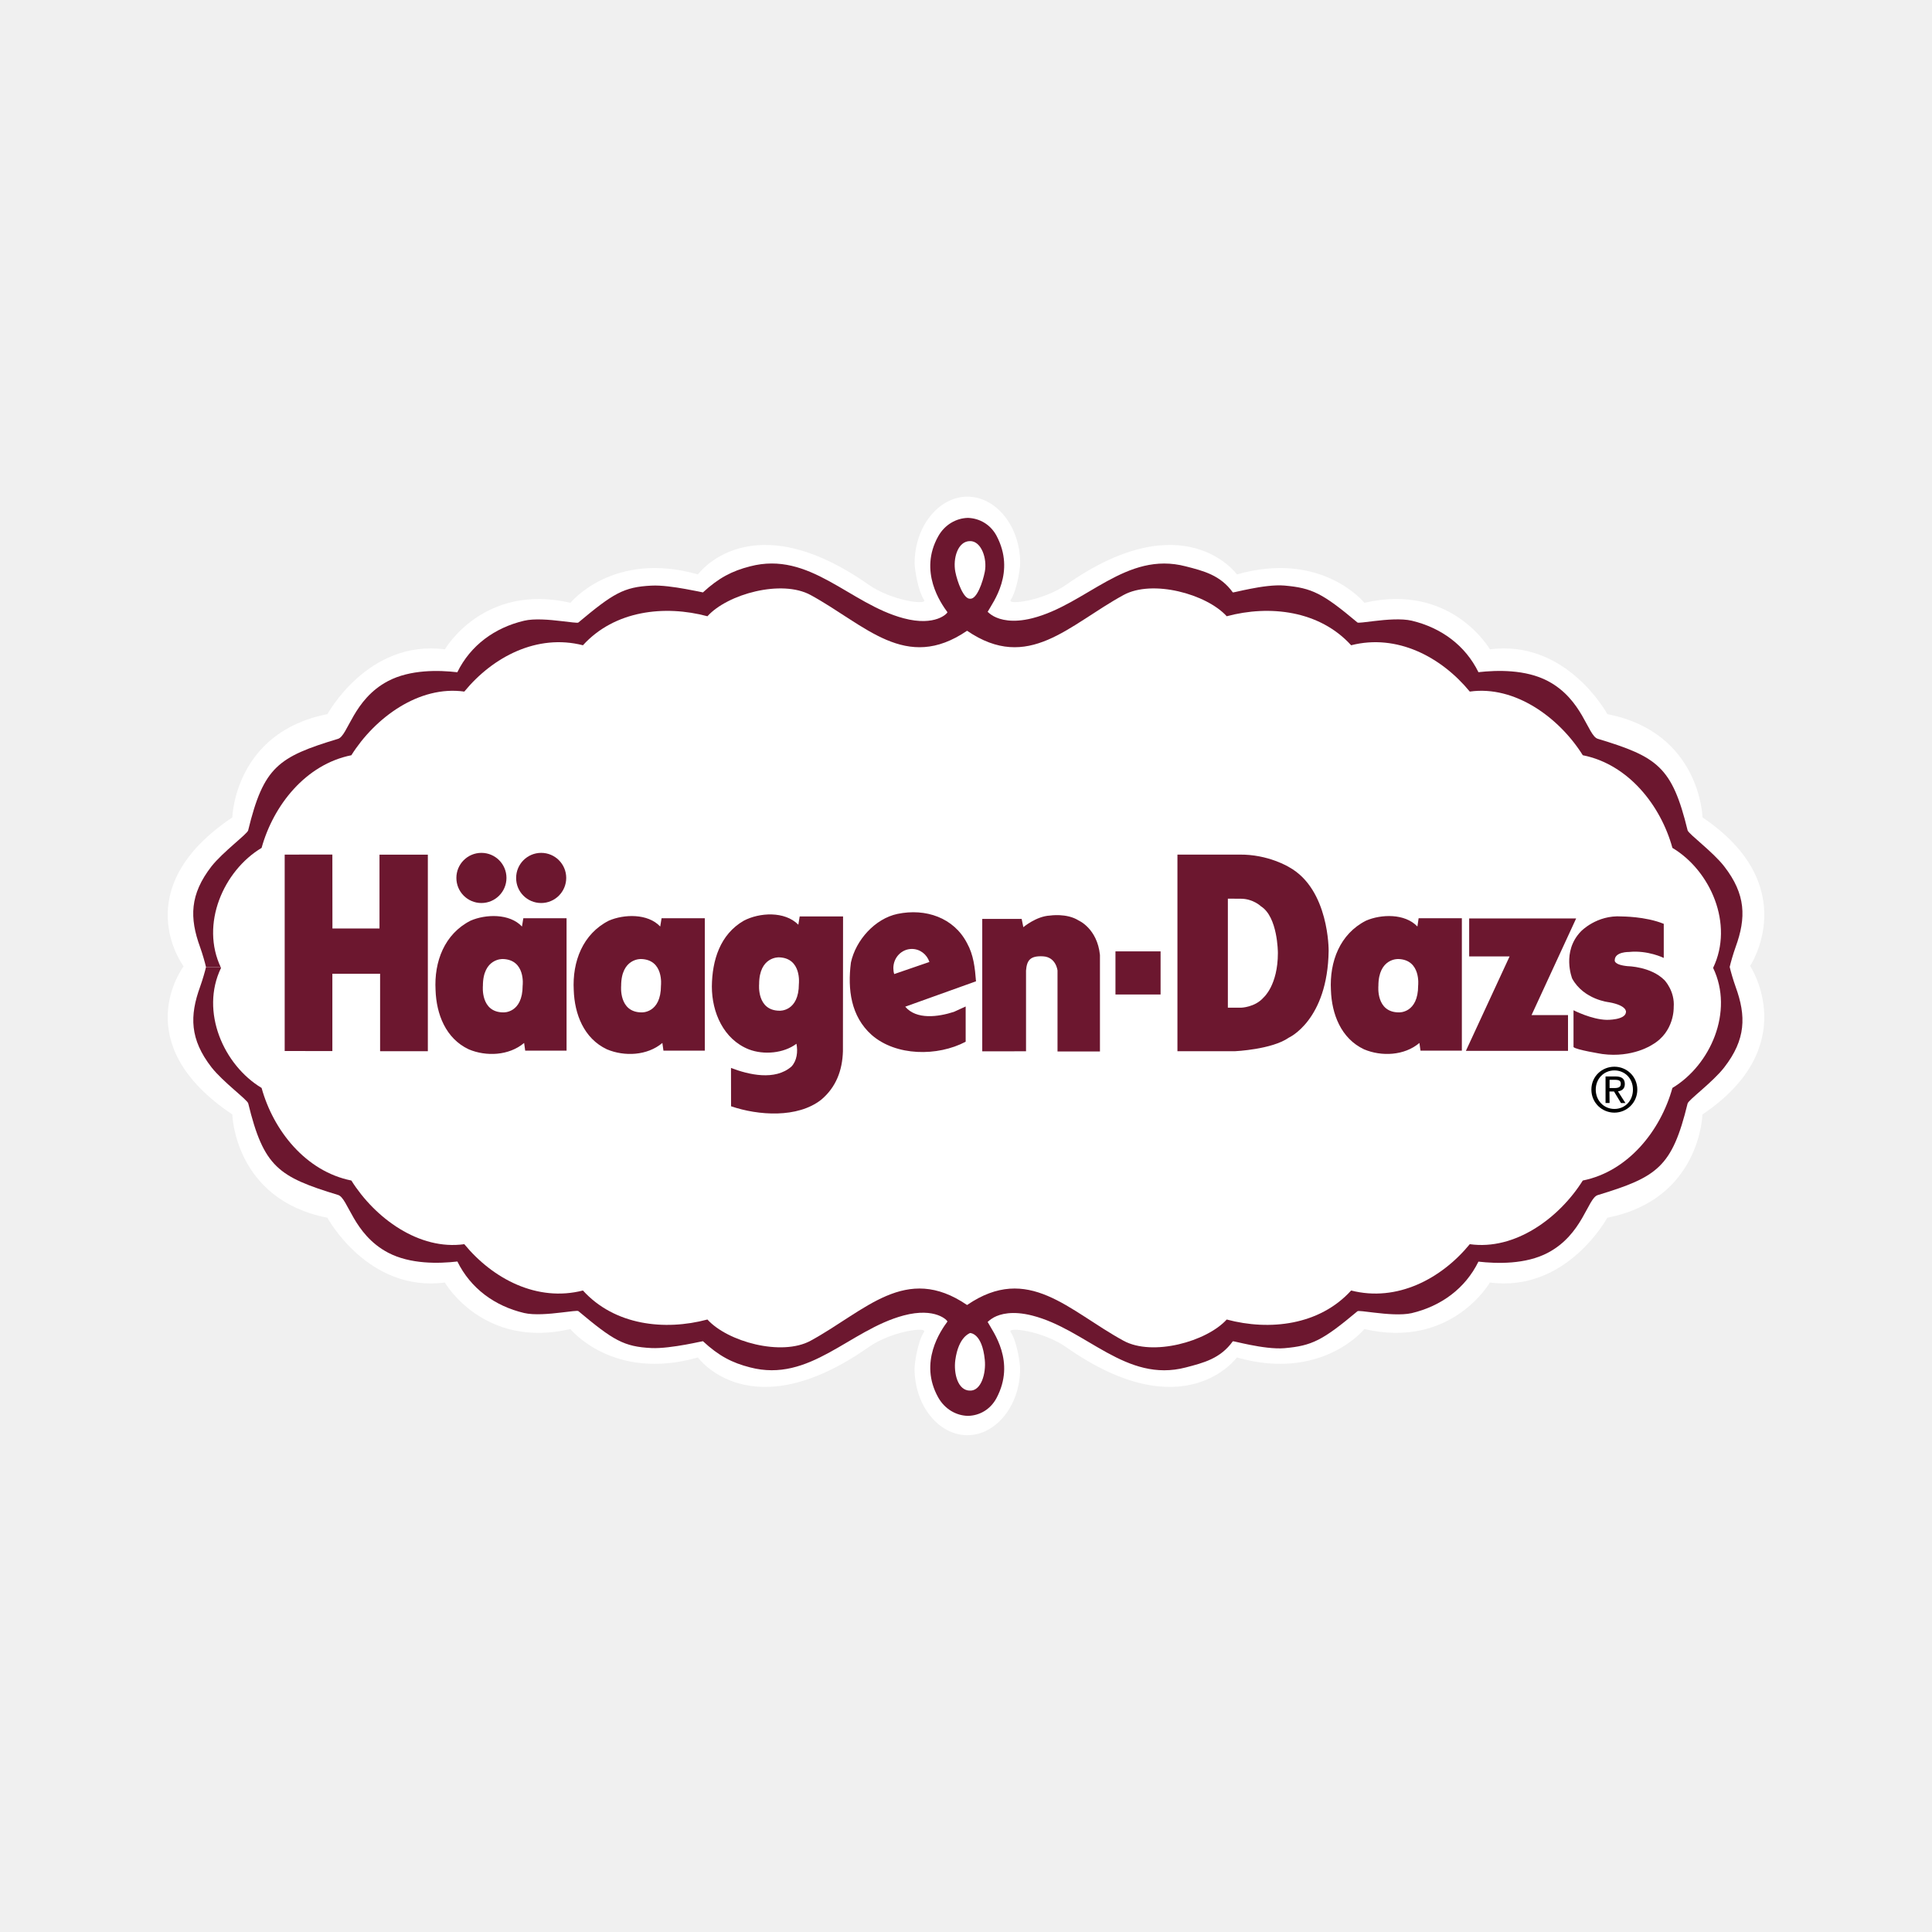
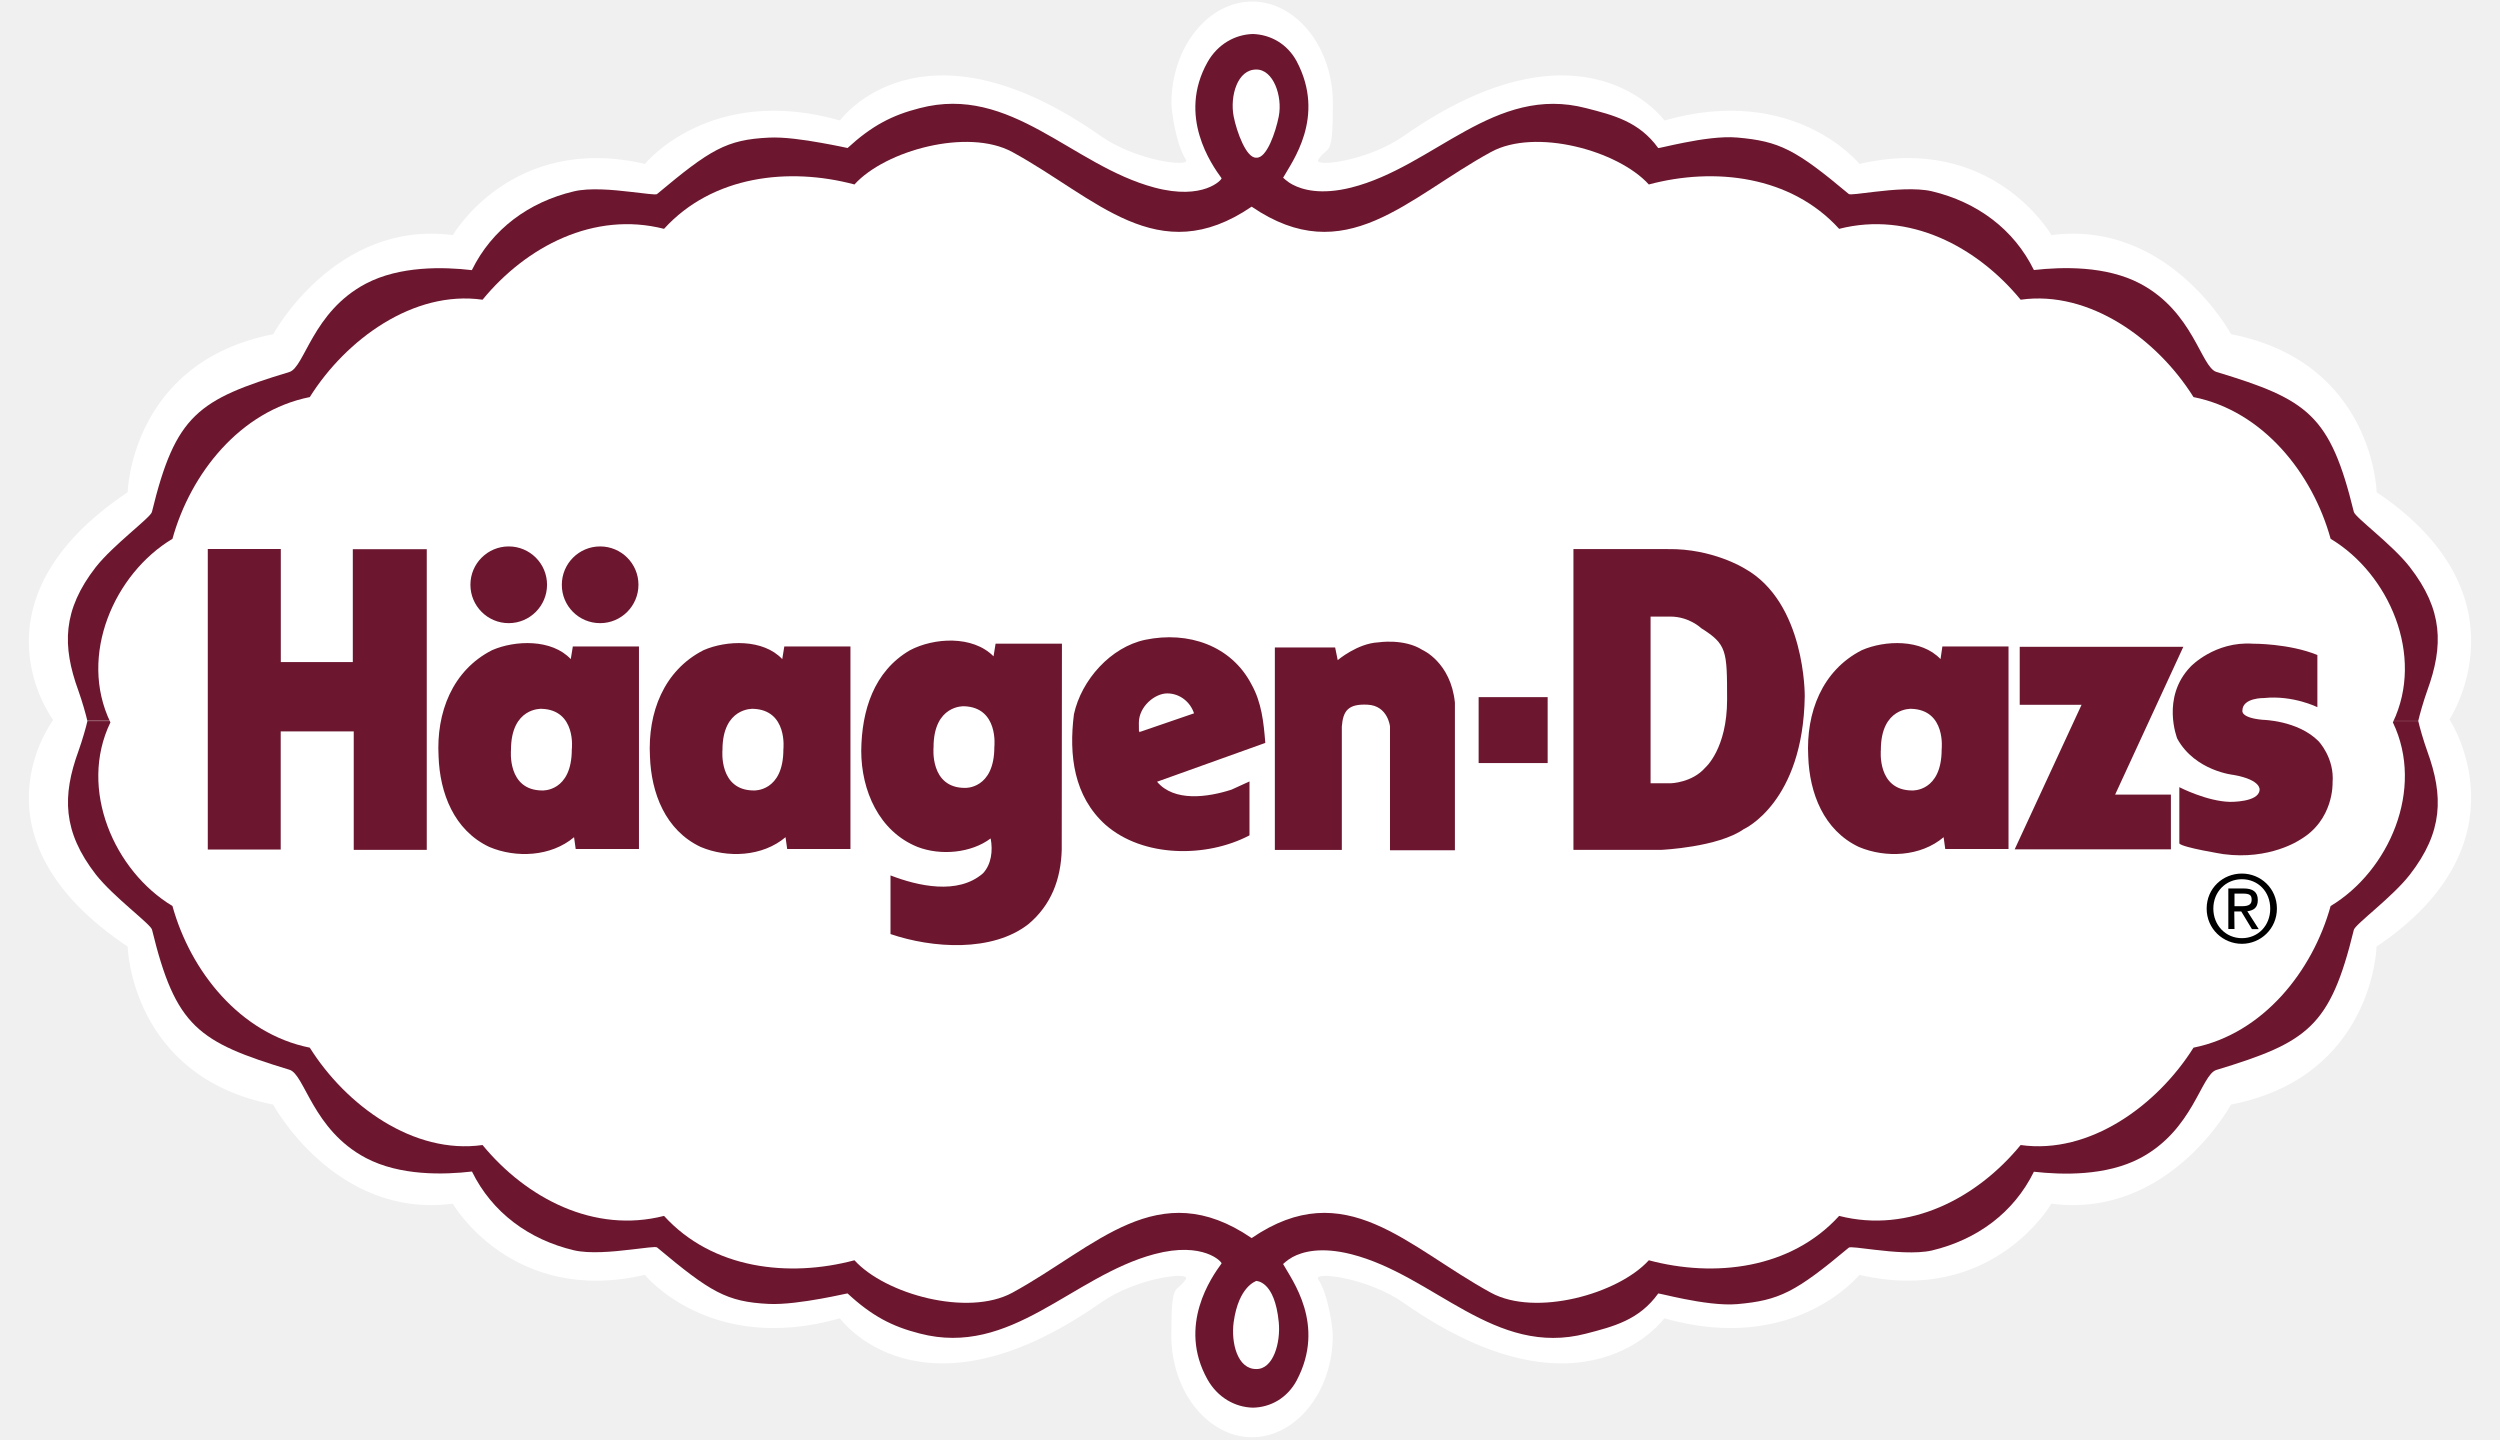
- <svg xmlns="http://www.w3.org/2000/svg" version="1.1" id="Capa_1" x="0px" y="0px" viewBox="0 0 2877.4 2877.4" style="enable-background:new 0 0 2877.4 2877.4;" xml:space="preserve">
-   <style type="text/css">
- 	.st0{fill:#FFFFFF;}
- 	.st1{fill:#6C172F;}
- </style>
-   <path class="st0" d="M2606.5,1438.6c0,0,79.8,119.8-71,221.2c0,0-2.9,126.7-141.7,153.8c0,0-60.2,111.5-174.9,96.5  c0,0-57.1,99.4-186.9,69.3c0,0-63.3,78.4-189.9,42.3c0,0-78,108.2-254-15.2c-34.9-24.4-88.1-30.8-83-22.9  c9.9,15,14.2,47.8,14.2,54.7c0,55.3-36.2,99.2-78.6,99.2s-78.6-43.8-78.6-99.2c0-6.9,4.3-39.6,14.1-54.7c5.1-7.9-48.1-1.5-82.8,22.9  c-176.1,123.4-254,15.2-254,15.2c-126.6,36.1-189.9-42.3-189.9-42.3c-129.7,30.2-187-69.3-187-69.3c-114.6,15-174.9-96.5-174.9-96.5  C349,1786.5,346,1659.8,346,1659.8c-159.6-106.8-72.5-220.6-72.5-220.6s-87.1-114.8,72.5-221.8c0,0,3-126.7,141.7-153.8  c0,0,60.3-111.5,174.9-96.5c0,0,57.3-99.4,187-69.3c0,0,63.3-78.4,189.9-42.3c0,0,78-108.2,254,15.2c34.8,24.4,88,30.8,82.8,22.9  c-9.8-15-14.1-47.8-14.1-54.7c0-55.3,36.2-99.2,78.6-99.2s78.6,43.8,78.6,99.2c0,6.8-4.4,39.6-14.2,54.7c-5.1,7.9,48.1,1.5,83-22.9  c176.1-123.4,254-15.2,254-15.2c126.6-36.1,189.9,42.3,189.9,42.3c129.7-30.2,186.9,69.3,186.9,69.3c114.7-15,174.9,96.5,174.9,96.5  c138.8,27.1,141.7,153.8,141.7,153.8C2686.3,1318.9,2606.5,1438.6,2606.5,1438.6" />
-   <path class="st1" d="M2576.1,1440.1c1.4,6.2,5.1,19.2,8.8,29.5c15.9,43.7,15.4,78.5-17,120.2c-17,21.9-53.2,48.3-54.5,53.7  c-23.1,94.7-44.9,109.4-133.8,136.4c-15,4.5-22.4,58.5-74.3,85.9c-33.2,17.5-75.8,16.3-103.4,13.2c-19.6,39.9-55.4,66.2-99.4,76.7  c-15.1,3.4-37.9,1.4-55.4-0.7c-13.7-1.6-24.2-3.2-25.4-2.1c-51.9,43.4-67.6,51.4-108.7,55c-15,1.3-35.6-1.8-51.6-5  c-14.2-2.8-25-5.7-25.3-5.3c-18.6,25.9-43.6,32.1-70.1,39c-89.2,23.3-147.8-56.7-228.7-77.3c-29.6-7.5-47.6-2.4-57.2,2.8  c-6.3,3.5-9.1,7-9.2,6.7c8.3,15.2,42.1,59,13.2,113.5c-9.1,16.9-25.2,26.1-42.6,26.4c-17.5-0.4-34.3-10-44.1-27.3  c-29.6-52.7,4.1-100.1,13.6-113.1c0.7-1.2-17.5-21.8-65.3-9.1c-80.7,21.6-139.6,100.6-228.6,77.3c-26.7-6.8-46.5-17-70.2-39  c-0.1-0.2-11.3,2.5-25.8,5.1c-16.1,2.9-36.3,5.8-50.9,5.1c-41.2-2-56.9-11.6-108.8-55c-1.3-1.1-11.9,0.6-25.5,2.1  c-17.5,2.1-40.3,4.2-55.3,0.7c-44-10.4-79.8-36.8-99.4-76.7c-27.5,3.2-70.1,4.3-103.3-13.2c-51.9-27.4-59.4-81.4-74.4-85.9  c-88.9-27-110.8-41.8-133.8-136.4c-1.3-5.4-37.5-31.8-54.7-53.7c-32.3-41.7-32.8-76.5-16.9-120.2c3.7-10.3,7.4-23.3,8.8-29.5  L2576.1,1440.1L2576.1,1440.1z M2576.1,1440.1c1.4-6.2,5.1-19.3,8.8-29.6c15.9-43.7,15.4-78.5-17-120.2  c-17-21.9-53.2-48.3-54.5-53.7c-23.1-94.7-44.9-109.4-133.8-136.3c-15-4.6-22.4-58.6-74.3-86c-33.2-17.5-75.8-16.3-103.4-13.2  c-19.6-39.9-55.4-66.2-99.4-76.7c-15.1-3.5-37.9-1.6-55.4,0.5c-13.7,1.6-24.2,3.2-25.4,2.2c-51.9-43.5-67.6-51.4-108.7-55  c-14.9-1.3-35.2,1.7-51.2,4.9c-14.5,2.8-25.4,5.7-25.7,5.3c-18.6-25.8-43.6-32-70.1-38.8c-89.2-23.3-147.8,56.8-228.7,77.3  c-29.6,7.4-47.6,2.2-57.2-2.9c-6.3-3.4-9.1-7-9.2-6.6c8.3-15,42.1-59,13.2-113.5c-9.1-16.8-25.2-25.9-42.6-26.5  c-17.5,0.5-34.3,10-44.1,27.3c-29.6,52.7,4.1,100.1,13.6,113.1c0.7,1.2-17.5,21.9-65.3,9.1c-80.7-21.5-139.6-100.6-228.6-77.3  c-26.7,6.8-46.5,17-70.2,38.8c-0.1,0-11.3-2.5-26.1-5.1c-16.1-2.9-36.2-5.8-50.7-5c-41.2,2-56.9,11.6-108.8,55  c-1.3,0.9-11.9-0.7-25.5-2.2c-17.5-2.1-40.3-4.1-55.3-0.5c-44,10.4-79.8,36.8-99.4,76.7c-27.5-3.2-70.1-4.3-103.3,13.2  c-51.9,27.4-59.4,81.4-74.4,86c-88.9,26.9-110.8,41.6-133.8,136.3c-1.3,5.4-37.5,31.9-54.7,53.7c-32.3,41.7-32.8,76.5-16.9,120.2  c3.7,10.3,7.4,23.4,8.8,29.6L2576.1,1440.1" />
-   <path class="st0" d="M1440.3,1943.6c91.3-62.4,151.3,8.6,233,53.2c43.2,23.6,123.7,1.4,153.7-31.6c63.9,17.1,138.2,8.6,185.3-43.2  c68.1,17.4,134.1-17.1,176.7-69c67.2,9.5,133.1-38.7,168.3-94.8c67.8-13.6,116-74.6,133.5-137.9c56.6-34,91.9-113.6,60.6-178.8  c31.3-65.2-4-144.9-60.6-178.7c-17.5-63.5-65.7-124.5-133.5-138c-35.1-56.1-101.1-104.3-168.3-94.8c-42.7-51.9-108.6-86.4-176.7-69  c-47.1-51.8-121.4-60.3-185.3-43.2c-30-33.1-110.5-55.2-153.7-31.6c-81.7,44.6-141.7,115.6-233,53.2c-91.4,62.4-151.3-8.6-233-53.2  c-43.3-23.6-123.8-1.5-153.7,31.6c-64-17.1-138.3-8.6-185.4,43.2c-68.1-17.4-134.1,17.1-176.7,69c-67.2-9.5-133,38.7-168.2,94.8  c-68,13.6-116.1,74.5-133.7,138c-56.5,33.8-91.9,113.5-60.4,178.7c-31.5,65.2,4,144.9,60.4,178.8c17.5,63.3,65.7,124.3,133.7,137.9  c35.2,56.1,101,104.3,168.2,94.8c42.7,51.9,108.7,86.4,176.7,69c47.1,51.8,121.4,60.3,185.4,43.2c29.9,33,110.3,55.2,153.7,31.6  C1289,1952.2,1348.9,1881.2,1440.3,1943.6" />
-   <path class="st1" d="M1348.2,1499.3c16.6,19.7,49,15.3,72.5,7.7l17.5-8l0,52.5c-41.9,22.1-103.8,21.7-140.2-10.3  c-30.8-27.7-35.8-67.7-30.7-107.7c7.3-33.4,35.8-65.3,69.4-72.4c41.9-8.7,83.8,5.6,103.5,43.5c9.8,17.6,11.8,36.7,13.4,56.9  L1348.2,1499.3L1348.2,1499.3z M1189,1377.2c-20.3-20.6-58.1-18.2-81.4-5.9c-35.2,20.5-47,58.8-47.4,97.9  c0,38.7,17.4,78.6,54.9,93.6c22.6,8.7,52.2,5.9,71.1-8.3c2.3,11.9,0.7,25.3-7.5,34c-24.5,21.3-63.6,12.2-90,2l0.1,57.1  c40.7,13.9,99,17.9,134.2-9.7c22.2-18.6,31.6-43.8,32.4-72.3l0.2-200.7H1191L1189,1377.2L1189,1377.2z M424,1272.8v292.5l71,0.1  v-115.1l71.1,0v115.3h71.1v-292.7h-72v109.9h-70.1l-0.1-110.1L424,1272.8L424,1272.8z M777.4,1379.9c-18.5-19.7-54.1-18.5-76.6-8.7  c-38.7,19.7-54.5,60.8-52.1,103.5c1.2,35.6,15,71.9,49.4,88.1c26,11,60,9.5,82.5-9.5l1.6,11.5h61.6v-197.2h-64.4L777.4,1379.9  L777.4,1379.9z M806,1344.9c20.6,0,37.3-16.8,37.3-37.4s-16.7-37.3-37.3-37.3c-20.6,0-37.3,16.7-37.3,37.3c0,0,0,0.1,0,0.1  C768.6,1328.2,785.3,1344.9,806,1344.9C805.9,1344.9,805.9,1344.9,806,1344.9 M717,1344.9c20.6,0,37.3-16.8,37.3-37.4  s-16.7-37.3-37.3-37.3c-20.6,0-37.3,16.7-37.3,37.3v0C679.7,1328.2,696.4,1344.9,717,1344.9 M983.3,1379.9  c-18.5-19.7-54.1-18.5-76.6-8.7c-38.7,19.7-54.5,60.8-52.2,103.5c1.2,35.6,15,71.9,49.4,88.1c26.1,11,60.1,9.5,82.6-9.5l1.6,11.5  h61.6v-197.2h-64.4L983.3,1379.9L983.3,1379.9z M2111,1379.9c-18.6-19.7-54.1-18.5-76.6-8.7c-38.7,19.7-54.5,60.8-52.2,103.5  c1.2,35.6,15,71.9,49.3,88.1c26.1,11,60.1,9.5,82.5-9.5l1.6,11.5h61.6v-197.2h-64.4L2111,1379.9L2111,1379.9z M2188.1,1367.8v56.6  h60.2l-65.1,140.7h152.1v-53.3h-54.3l66.4-143.9H2188.1L2188.1,1367.8z" />
-   <path class="st1" d="M2477.9,1375.9v50.8c0,0-23.7-11.8-51.8-8.9c0,0-21.2-0.5-21.2,12.3c0,0-2,6.9,19.7,8.9c0,0,34.1,0.5,54.3,20.7  c0,0,15.8,16.3,13.8,40.5c0,0,1.5,36.6-32.1,55.8c0,0-29.1,19.8-74.1,13.8c0,0-40-6.4-43-10.4v-54.8c0,0,26.7,13.8,49.4,14.3  c0,0,27.7,0.5,28.7-11.4c0,0,2.5-9.8-25.1-14.8c0,0-37.6-3.7-55-35.3c0,0-16.1-40.2,13.1-70.3c0,0,23.4-24.7,60.5-22.2  C2415,1365,2450.2,1364.6,2477.9,1375.9 M1661.3,1416.9h67.2v64.2h-67.2V1416.9z M1462.9,1565.8v-197.2h58.7l2.5,12.3  c0,0,19.2-16.3,39.5-17.3c0,0,25.2-4,43,7.4c0,0,27.6,11.9,31.6,51.3V1566h-63.2v-120.5c0,0-2-20.2-21.7-21.2  c-19-1-24,5.9-25.2,21.2v120.2L1462.9,1565.8L1462.9,1565.8z M1753.6,1272.8v292.8h85.9c0,0,54.9-2.5,80-20.2  c0,0,57.8-25.7,59.3-129.4c0,0,1-91.3-58.7-124.4c0,0-31.1-19.5-74.6-18.8L1753.6,1272.8L1753.6,1272.8z" />
-   <path class="st0" d="M748.9,1428.3c0,0-29.7-1.5-29.7,40c0,0-4,39.5,30.6,39.5c0,0,28.6,1.5,28.6-40  C778.5,1467.8,783,1429.3,748.9,1428.3 M1160.2,1425.8c0,0-29.6-1.5-29.6,40c0,0-3.9,39.5,30.6,39.5c0,0,28.6,1.5,28.6-40  C1189.8,1465.3,1194.2,1426.8,1160.2,1425.8 M2082.5,1428.3c0,0-29.6-1.5-29.6,40c0,0-4,39.5,30.6,39.5c0,0,28.6,1.5,28.6-40  C2112.1,1467.8,2116.6,1429.3,2082.5,1428.3 M954.8,1428.3c0,0-29.7-1.5-29.7,40c0,0-3.9,39.5,30.6,39.5c0,0,28.7,1.5,28.7-40  C984.4,1467.8,988.9,1429.3,954.8,1428.3 M1828.7,1338.4v162.4h19.7c0,0,20.8-0.5,33.6-15.3c0,0,21.2-18.2,21.2-66.1  c0-1.5-0.2-53.8-25.2-69.6c0,0-11.6-11.3-30.1-11.3L1828.7,1338.4L1828.7,1338.4z M1384.2,1432.7c-3.7-11.3-14-19.4-26.1-19.4  c-15.3,0-27.6,12.8-27.6,28.6c0,3.1,0.4,6.1,1.3,8.8L1384.2,1432.7L1384.2,1432.7z" />
-   <path d="M2404.4,1588.7c18.4,0,34.1,14.5,34.1,34.1s-15.8,34.3-34.1,34.3s-34.3-14.5-34.3-34.3S2385.9,1588.7,2404.4,1588.7   M2404.4,1594.2c-15.7,0-27.8,12.3-27.8,28.6s12.1,28.8,27.8,28.8s27.6-12.1,27.6-28.8S2419.9,1594.2,2404.4,1594.2 M2397.2,1642.7  h-6v-39.5h14.9c9.2,0,13.8,3.5,13.8,11.3c0,7.1-4.4,10.1-10.2,10.9l11.1,17.4h-6.6l-10.4-17.2h-6.8L2397.2,1642.7L2397.2,1642.7  L2397.2,1642.7z M2397.2,1620.5h7.1c7.3,0,9.6-2.1,9.6-6.4c0-3.8-1.8-5.9-8.6-5.9h-8.1V1620.5z" />
-   <path class="st0" d="M1444.5,2071.1c16.8,0.6,24.2-25.6,22.2-45.7c-4-40.8-22-39.9-21.9-40.1c-0.2,0.4-17.1,4.9-22,40.1  c-2.7,20,3.6,46,22.2,45.7 M1444.5,805.9c16.8-0.5,26.1,25.9,22.2,45.7c-3,15.2-11.8,41.1-21.9,40.1c-9.6,0.7-19-24.9-22-40.1  c-3.8-19.8,3.6-46,22.2-45.7" />
+ <svg xmlns="http://www.w3.org/2000/svg" id="Capa_1" data-name="Capa 1" version="1.1" viewBox="0 0 2434 1401.1">
+   <defs>
+     <style>
+       .cls-1 {
+         fill: #6c172f;
+       }
+ 
+       .cls-1, .cls-2, .cls-3 {
+         stroke-width: 0px;
+       }
+ 
+       .cls-2 {
+         fill: #000;
+       }
+ 
+       .cls-3 {
+         fill: #fff;
+       }
+     </style>
+   </defs>
+   <path class="cls-3" d="M2384.8,700.4s79.8,119.8-71,221.2c0,0-2.9,126.7-141.7,153.8,0,0-60.2,111.5-174.9,96.5,0,0-57.1,99.4-186.9,69.3,0,0-63.3,78.4-189.9,42.3,0,0-78,108.2-254-15.2-34.9-24.4-88.1-30.8-83-22.9,9.9,15,14.2,47.8,14.2,54.7,0,55.3-36.2,99.2-78.6,99.2s-78.6-43.8-78.6-99.2,4.3-39.6,14.1-54.7c5.1-7.9-48.1-1.5-82.8,22.9-176.1,123.4-254,15.2-254,15.2-126.6,36.1-189.9-42.3-189.9-42.3-129.7,30.2-187-69.3-187-69.3-114.6,15-174.9-96.5-174.9-96.5-138.6-27.1-141.6-153.8-141.6-153.8-159.6-106.8-72.5-220.6-72.5-220.6,0,0-87.1-114.8,72.5-221.8,0,0,3-126.7,141.7-153.8,0,0,60.3-111.5,174.9-96.5,0,0,57.3-99.4,187-69.3,0,0,63.3-78.4,189.9-42.3,0,0,78-108.2,254,15.2,34.8,24.4,88,30.8,82.8,22.9-9.8-15-14.1-47.8-14.1-54.7,0-55.3,36.2-99.2,78.6-99.2s78.6,43.8,78.6,99.2-4.4,39.6-14.2,54.7c-5.1,7.9,48.1,1.5,83-22.9,176.1-123.4,254-15.2,254-15.2,126.6-36.1,189.9,42.3,189.9,42.3,129.7-30.2,186.9,69.3,186.9,69.3,114.7-15,174.9,96.5,174.9,96.5,138.8,27.1,141.7,153.8,141.7,153.8,150.7,101.5,70.9,221.2,70.9,221.2" />
+   <path class="cls-1" d="M2354.4,701.9c1.4,6.2,5.1,19.2,8.8,29.5,15.9,43.7,15.4,78.5-17,120.2-17,21.9-53.2,48.3-54.5,53.7-23.1,94.7-44.9,109.4-133.8,136.4-15,4.5-22.4,58.5-74.3,85.9-33.2,17.5-75.8,16.3-103.4,13.2-19.6,39.9-55.4,66.2-99.4,76.7-15.1,3.4-37.9,1.4-55.4-.7-13.7-1.6-24.2-3.2-25.4-2.1-51.9,43.4-67.6,51.4-108.7,55-15,1.3-35.6-1.8-51.6-5-14.2-2.8-25-5.7-25.3-5.3-18.6,25.9-43.6,32.1-70.1,39-89.2,23.3-147.8-56.7-228.7-77.3-29.6-7.5-47.6-2.4-57.2,2.8-6.3,3.5-9.1,7-9.2,6.7,8.3,15.2,42.1,59,13.2,113.5-9.1,16.9-25.2,26.1-42.6,26.4-17.5-.4-34.3-10-44.1-27.3-29.6-52.7,4.1-100.1,13.6-113.1.7-1.2-17.5-21.8-65.3-9.1-80.7,21.6-139.6,100.6-228.6,77.3-26.7-6.8-46.5-17-70.2-39,0-.2-11.3,2.5-25.8,5.1-16.1,2.9-36.3,5.8-50.9,5.1-41.2-2-56.9-11.6-108.8-55-1.3-1.1-11.9.6-25.5,2.1-17.5,2.1-40.3,4.2-55.3.7-44-10.4-79.8-36.8-99.4-76.7-27.5,3.2-70.1,4.3-103.3-13.2-51.9-27.4-59.4-81.4-74.4-85.9-88.9-27-110.8-41.8-133.8-136.4-1.3-5.4-37.5-31.8-54.7-53.7-32.3-41.7-32.8-76.5-16.9-120.2,3.7-10.3,7.4-23.3,8.8-29.5l2269.2.2h0ZM2354.4,701.9c1.4-6.2,5.1-19.3,8.8-29.6,15.9-43.7,15.4-78.5-17-120.2-17-21.9-53.2-48.3-54.5-53.7-23.1-94.7-44.9-109.4-133.8-136.3-15-4.6-22.4-58.6-74.3-86-33.2-17.5-75.8-16.3-103.4-13.2-19.6-39.9-55.4-66.2-99.4-76.7-15.1-3.5-37.9-1.6-55.4.5-13.7,1.6-24.2,3.2-25.4,2.2-51.9-43.5-67.6-51.4-108.7-55-14.9-1.3-35.2,1.7-51.2,4.9-14.5,2.8-25.4,5.7-25.7,5.3-18.6-25.8-43.6-32-70.1-38.8-89.2-23.3-147.8,56.8-228.7,77.3-29.6,7.4-47.6,2.2-57.2-2.9-6.3-3.4-9.1-7-9.2-6.6,8.3-15,42.1-59,13.2-113.5-9.1-16.8-25.2-25.9-42.6-26.5-17.5.5-34.3,10-44.1,27.3-29.6,52.7,4.1,100.1,13.6,113.1.7,1.2-17.5,21.9-65.3,9.1-80.7-21.5-139.6-100.6-228.6-77.3-26.7,6.8-46.5,17-70.2,38.8,0,0-11.3-2.5-26.1-5.1-16.1-2.9-36.2-5.8-50.7-5-41.2,2-56.9,11.6-108.8,55-1.3.9-11.9-.7-25.5-2.2-17.5-2.1-40.3-4.1-55.3-.5-44,10.4-79.8,36.8-99.4,76.7-27.5-3.2-70.1-4.3-103.3,13.2-51.9,27.4-59.4,81.4-74.4,86-88.9,26.9-110.8,41.6-133.8,136.3-1.3,5.4-37.5,31.9-54.7,53.7-32.3,41.7-32.8,76.5-16.9,120.2,3.7,10.3,7.4,23.4,8.8,29.6h2269.3" />
+   <path class="cls-3" d="M1218.6,1205.4c91.3-62.4,151.3,8.6,233,53.2,43.2,23.6,123.7,1.4,153.7-31.6,63.9,17.1,138.2,8.6,185.3-43.2,68.1,17.4,134.1-17.1,176.7-69,67.2,9.5,133.1-38.7,168.3-94.8,67.8-13.6,116-74.6,133.5-137.9,56.6-34,91.9-113.6,60.6-178.8,31.3-65.2-4-144.9-60.6-178.7-17.5-63.5-65.7-124.5-133.5-138-35.1-56.1-101.1-104.3-168.3-94.8-42.7-51.9-108.6-86.4-176.7-69-47.1-51.8-121.4-60.3-185.3-43.2-30-33.1-110.5-55.2-153.7-31.6-81.7,44.6-141.7,115.6-233,53.2-91.4,62.4-151.3-8.6-233-53.2-43.3-23.6-123.8-1.5-153.7,31.6-64-17.1-138.3-8.6-185.4,43.2-68.1-17.4-134.1,17.1-176.7,69-67.2-9.5-133,38.7-168.2,94.8-68,13.6-116.1,74.5-133.7,138-56.5,33.8-91.9,113.5-60.4,178.7-31.5,65.2,4,144.9,60.4,178.8,17.5,63.3,65.7,124.3,133.7,137.9,35.2,56.1,101,104.3,168.2,94.8,42.7,51.9,108.7,86.4,176.7,69,47.1,51.8,121.4,60.3,185.4,43.2,29.9,33,110.3,55.2,153.7,31.6,81.7-44.6,141.6-115.6,233-53.2" />
+   <path class="cls-1" d="M1126.5,761.1c16.6,19.7,49,15.3,72.5,7.7l17.5-8v52.5c-41.9,22.1-103.8,21.7-140.2-10.3-30.8-27.7-35.8-67.7-30.7-107.7,7.3-33.4,35.8-65.3,69.4-72.4,41.9-8.7,83.8,5.6,103.5,43.5,9.8,17.6,11.8,36.7,13.4,56.9l-105.4,37.8h0ZM967.3,639c-20.3-20.6-58.1-18.2-81.4-5.9-35.2,20.5-47,58.8-47.4,97.9,0,38.7,17.4,78.6,54.9,93.6,22.6,8.7,52.2,5.9,71.1-8.3,2.3,11.9.7,25.3-7.5,34-24.5,21.3-63.6,12.2-90,2v57.1c40.8,13.9,99.1,17.9,134.3-9.7,22.2-18.6,31.6-43.8,32.4-72.3l.2-200.7h-64.6l-2,12.3h0ZM202.3,534.6v292.5h71c0,0,0-115,0-115h71.1v115.3h71.1v-292.7h-72v109.9h-70.1v-110.1c-.1,0-71.1,0-71.1,0h0ZM555.7,641.7c-18.5-19.7-54.1-18.5-76.6-8.7-38.7,19.7-54.5,60.8-52.1,103.5,1.2,35.6,15,71.9,49.4,88.1,26,11,60,9.5,82.5-9.5l1.6,11.5h61.6v-197.2h-64.4l-2,12.3h0ZM584.3,606.7c20.6,0,37.3-16.8,37.3-37.4s-16.7-37.3-37.3-37.3-37.3,16.7-37.3,37.3h0c-.1,20.7,16.6,37.4,37.3,37.4q0,0,0,0M495.3,606.7c20.6,0,37.3-16.8,37.3-37.4s-16.7-37.3-37.3-37.3-37.3,16.7-37.3,37.3h0c0,20.7,16.7,37.4,37.3,37.4M761.6,641.7c-18.5-19.7-54.1-18.5-76.6-8.7-38.7,19.7-54.5,60.8-52.2,103.5,1.2,35.6,15,71.9,49.4,88.1,26.1,11,60.1,9.5,82.6-9.5l1.6,11.5h61.6v-197.2h-64.4l-2,12.3h0ZM1889.3,641.7c-18.6-19.7-54.1-18.5-76.6-8.7-38.7,19.7-54.5,60.8-52.2,103.5,1.2,35.6,15,71.9,49.3,88.1,26.1,11,60.1,9.5,82.5-9.5l1.6,11.5h61.6v-197.2h-64.4l-1.8,12.3h0ZM1966.4,629.6v56.6h60.2l-65.1,140.7h152.1v-53.3h-54.3l66.4-143.9h-159.3Z" />
+   <path class="cls-1" d="M2256.2,637.7v50.8s-23.7-11.8-51.8-8.9c0,0-21.2-.5-21.2,12.3,0,0-2,6.9,19.7,8.9,0,0,34.1.5,54.3,20.7,0,0,15.8,16.3,13.8,40.5,0,0,1.5,36.6-32.1,55.8,0,0-29.1,19.8-74.1,13.8,0,0-40-6.4-43-10.4v-54.8s26.7,13.8,49.4,14.3c0,0,27.7.5,28.7-11.4,0,0,2.5-9.8-25.1-14.8,0,0-37.6-3.7-55-35.3,0,0-16.1-40.2,13.1-70.3,0,0,23.4-24.7,60.5-22.2,0,0,35.1-.3,62.8,11M1439.6,678.7h67.2v64.2h-67.2v-64.2ZM1241.2,827.6v-197.2h58.7l2.5,12.3s19.2-16.3,39.5-17.3c0,0,25.2-4,43,7.4,0,0,27.6,11.9,31.6,51.3v143.7h-63.2v-120.5s-2-20.2-21.7-21.2c-19-1-24,5.9-25.2,21.2v120.2h-65.2ZM1531.9,534.6v292.8h85.9s54.9-2.5,80-20.2c0,0,57.8-25.7,59.3-129.4,0,0,1-91.3-58.7-124.4,0,0-31.1-19.5-74.6-18.8h-91.9Z" />
+   <path class="cls-3" d="M527.2,690.1s-29.7-1.5-29.7,40c0,0-4,39.5,30.6,39.5,0,0,28.6,1.5,28.6-40,.1,0,4.6-38.5-29.5-39.5M938.5,687.6s-29.6-1.5-29.6,40c0,0-3.9,39.5,30.6,39.5,0,0,28.6,1.5,28.6-40,0,0,4.4-38.5-29.6-39.5M1860.8,690.1s-29.6-1.5-29.6,40c0,0-4,39.5,30.6,39.5,0,0,28.6,1.5,28.6-40,0,0,4.5-38.5-29.6-39.5M733.1,690.1s-29.7-1.5-29.7,40c0,0-3.9,39.5,30.6,39.5,0,0,28.7,1.5,28.7-40,0,0,4.5-38.5-29.6-39.5M1607,600.2v162.4h19.7s20.8-.5,33.6-15.3c0,0,21.2-18.2,21.2-66.1s-.2-53.8-25.2-69.6c0,0-11.6-11.3-30.1-11.3h-19.2ZM1162.5,694.5c-3.7-11.3-14-19.4-26.1-19.4s-27.6,12.8-27.6,28.6.4,6.1,1.3,8.8l52.4-18h0Z" />
+   <path class="cls-2" d="M2182.7,850.5c18.4,0,34.1,14.5,34.1,34.1s-15.8,34.3-34.1,34.3-34.3-14.5-34.3-34.3,15.8-34.1,34.3-34.1M2182.7,856c-15.7,0-27.8,12.3-27.8,28.6s12.1,28.8,27.8,28.8,27.6-12.1,27.6-28.8-12.1-28.6-27.6-28.6M2175.5,904.5h-6v-39.5h14.9c9.2,0,13.8,3.5,13.8,11.3s-4.4,10.1-10.2,10.9l11.1,17.4h-6.6l-10.4-17.2h-6.8l.2,17.1h0ZM2175.5,882.3h7.1c7.3,0,9.6-2.1,9.6-6.4s-1.8-5.9-8.6-5.9h-8.1v12.3Z" />
+   <path class="cls-3" d="M1222.8,1332.9c16.8.6,24.2-25.6,22.2-45.7-4-40.8-22-39.9-21.9-40.1-.2.4-17.1,4.9-22,40.1-2.7,20,3.6,46,22.2,45.7M1222.8,67.7c16.8-.5,26.1,25.9,22.2,45.7-3,15.2-11.8,41.1-21.9,40.1-9.6.7-19-24.9-22-40.1-3.8-19.8,3.6-46,22.2-45.7" />
</svg>
